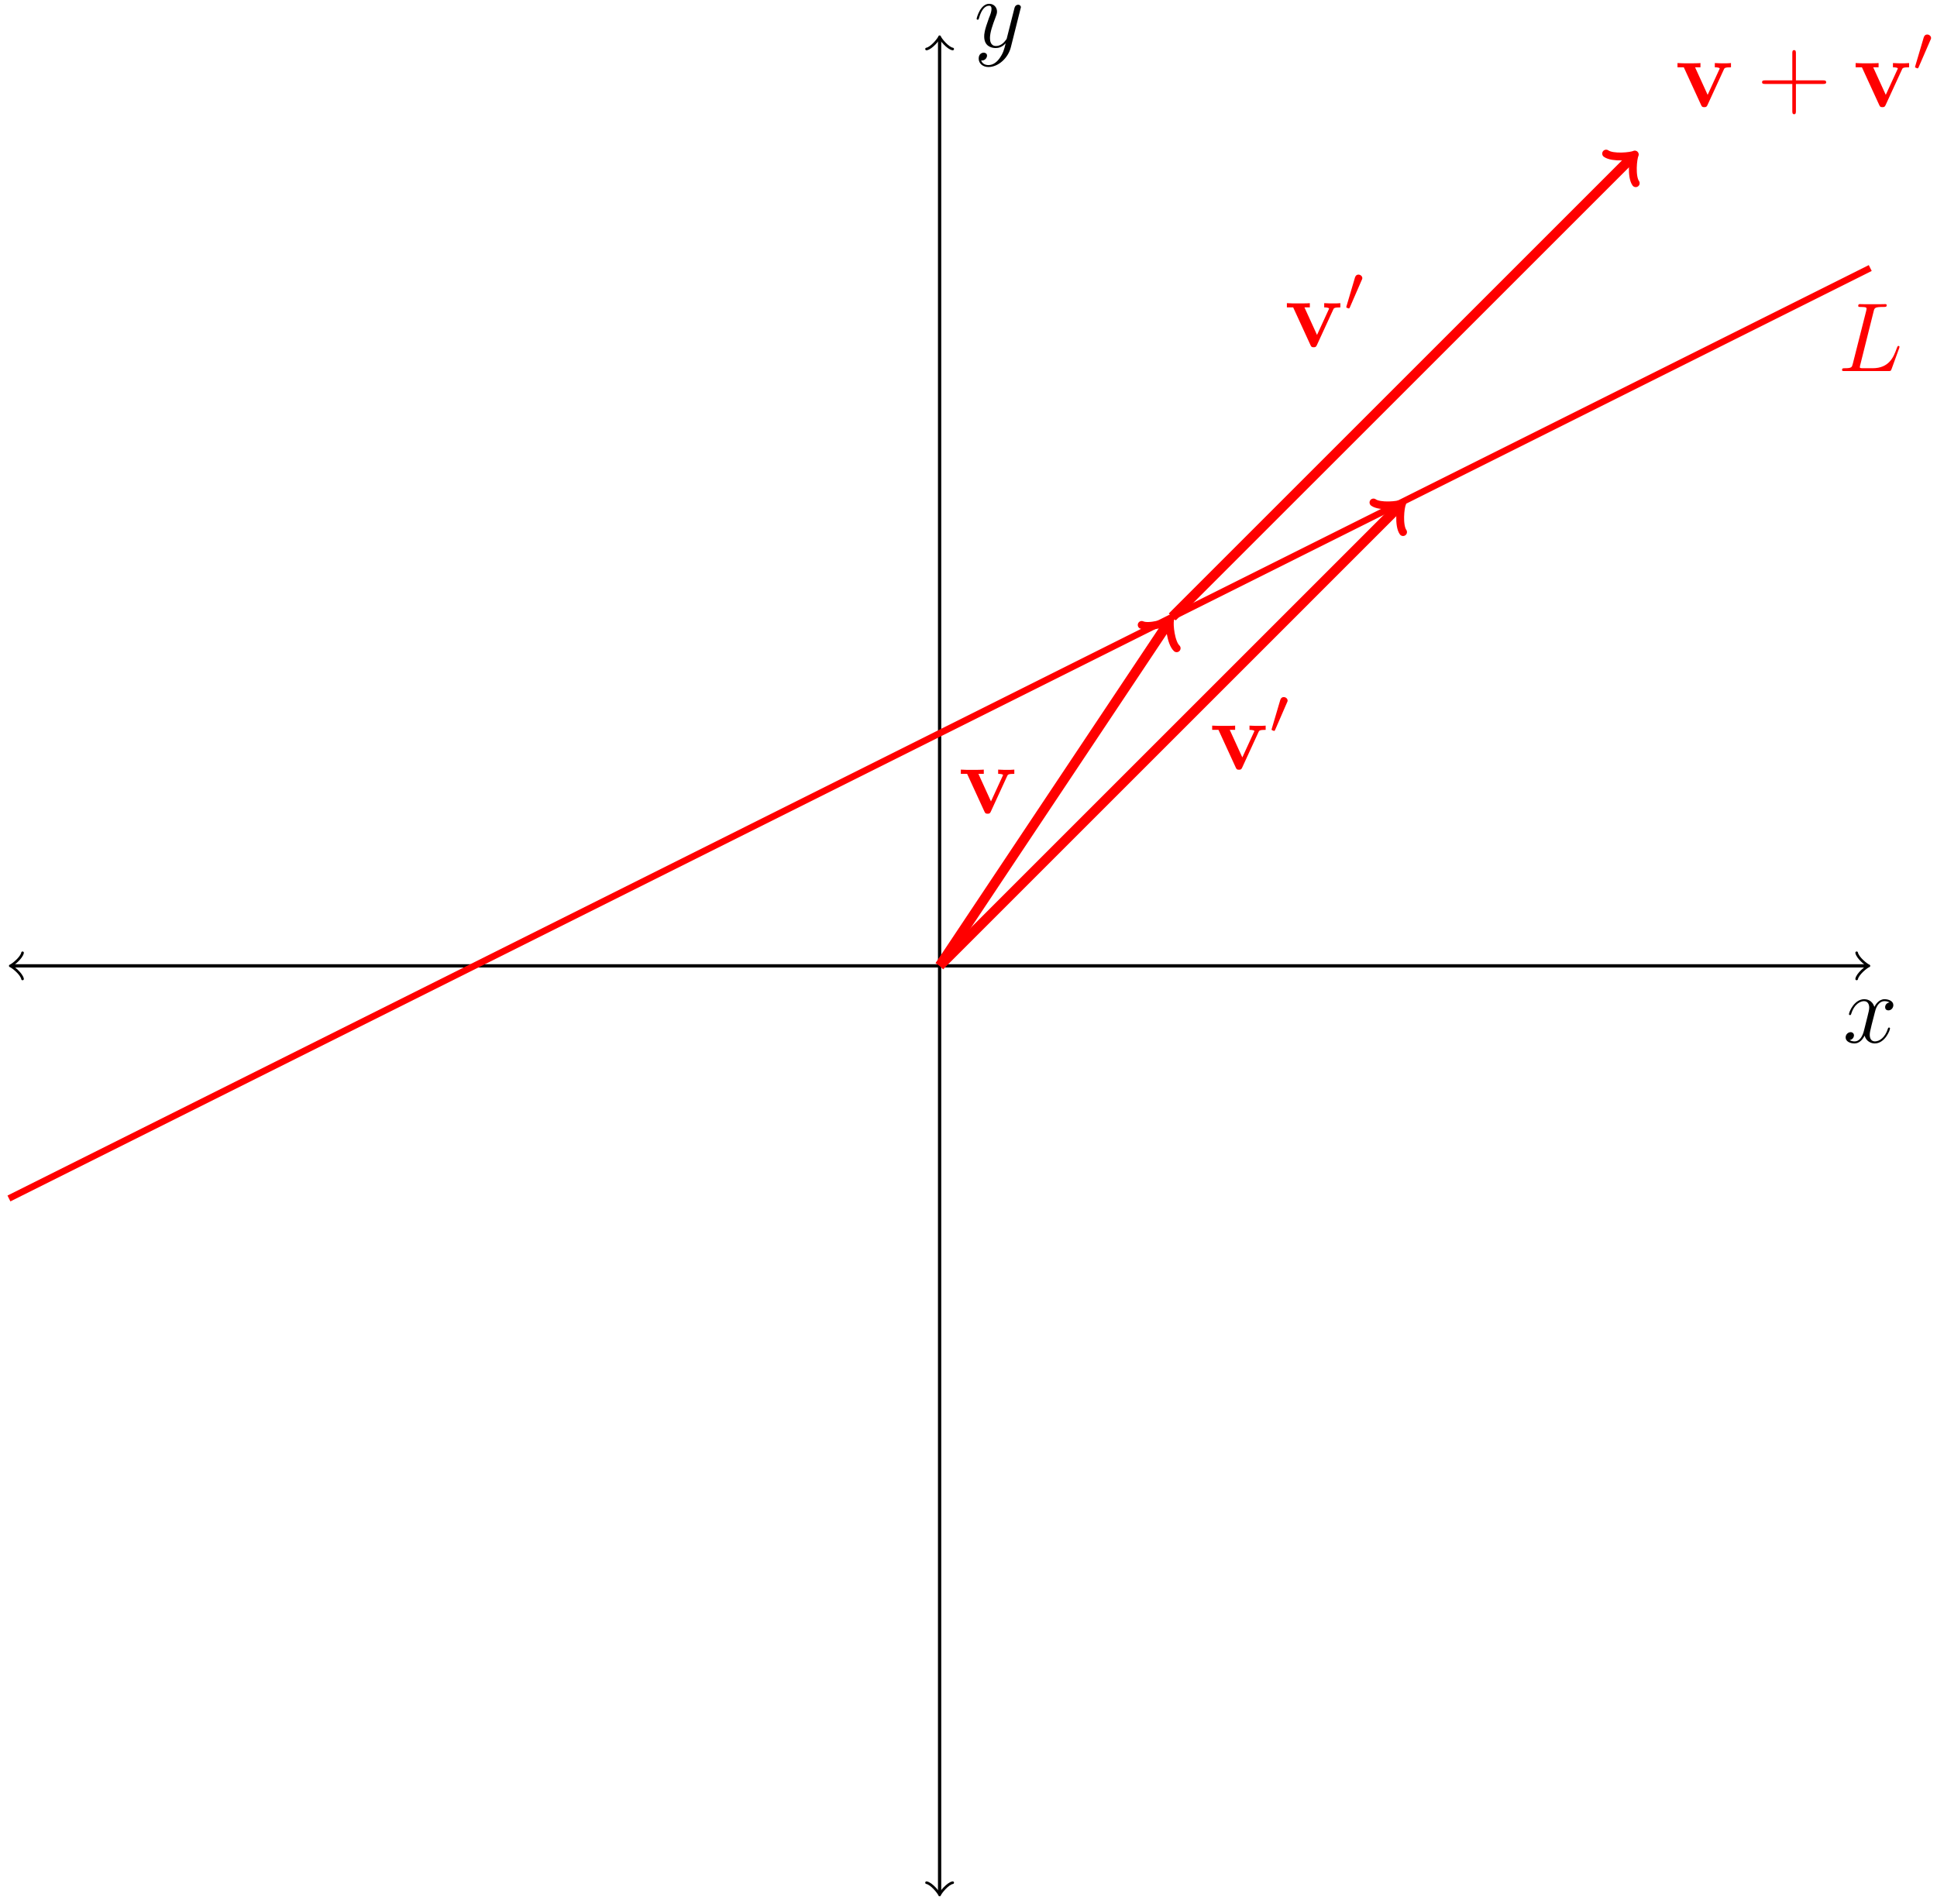
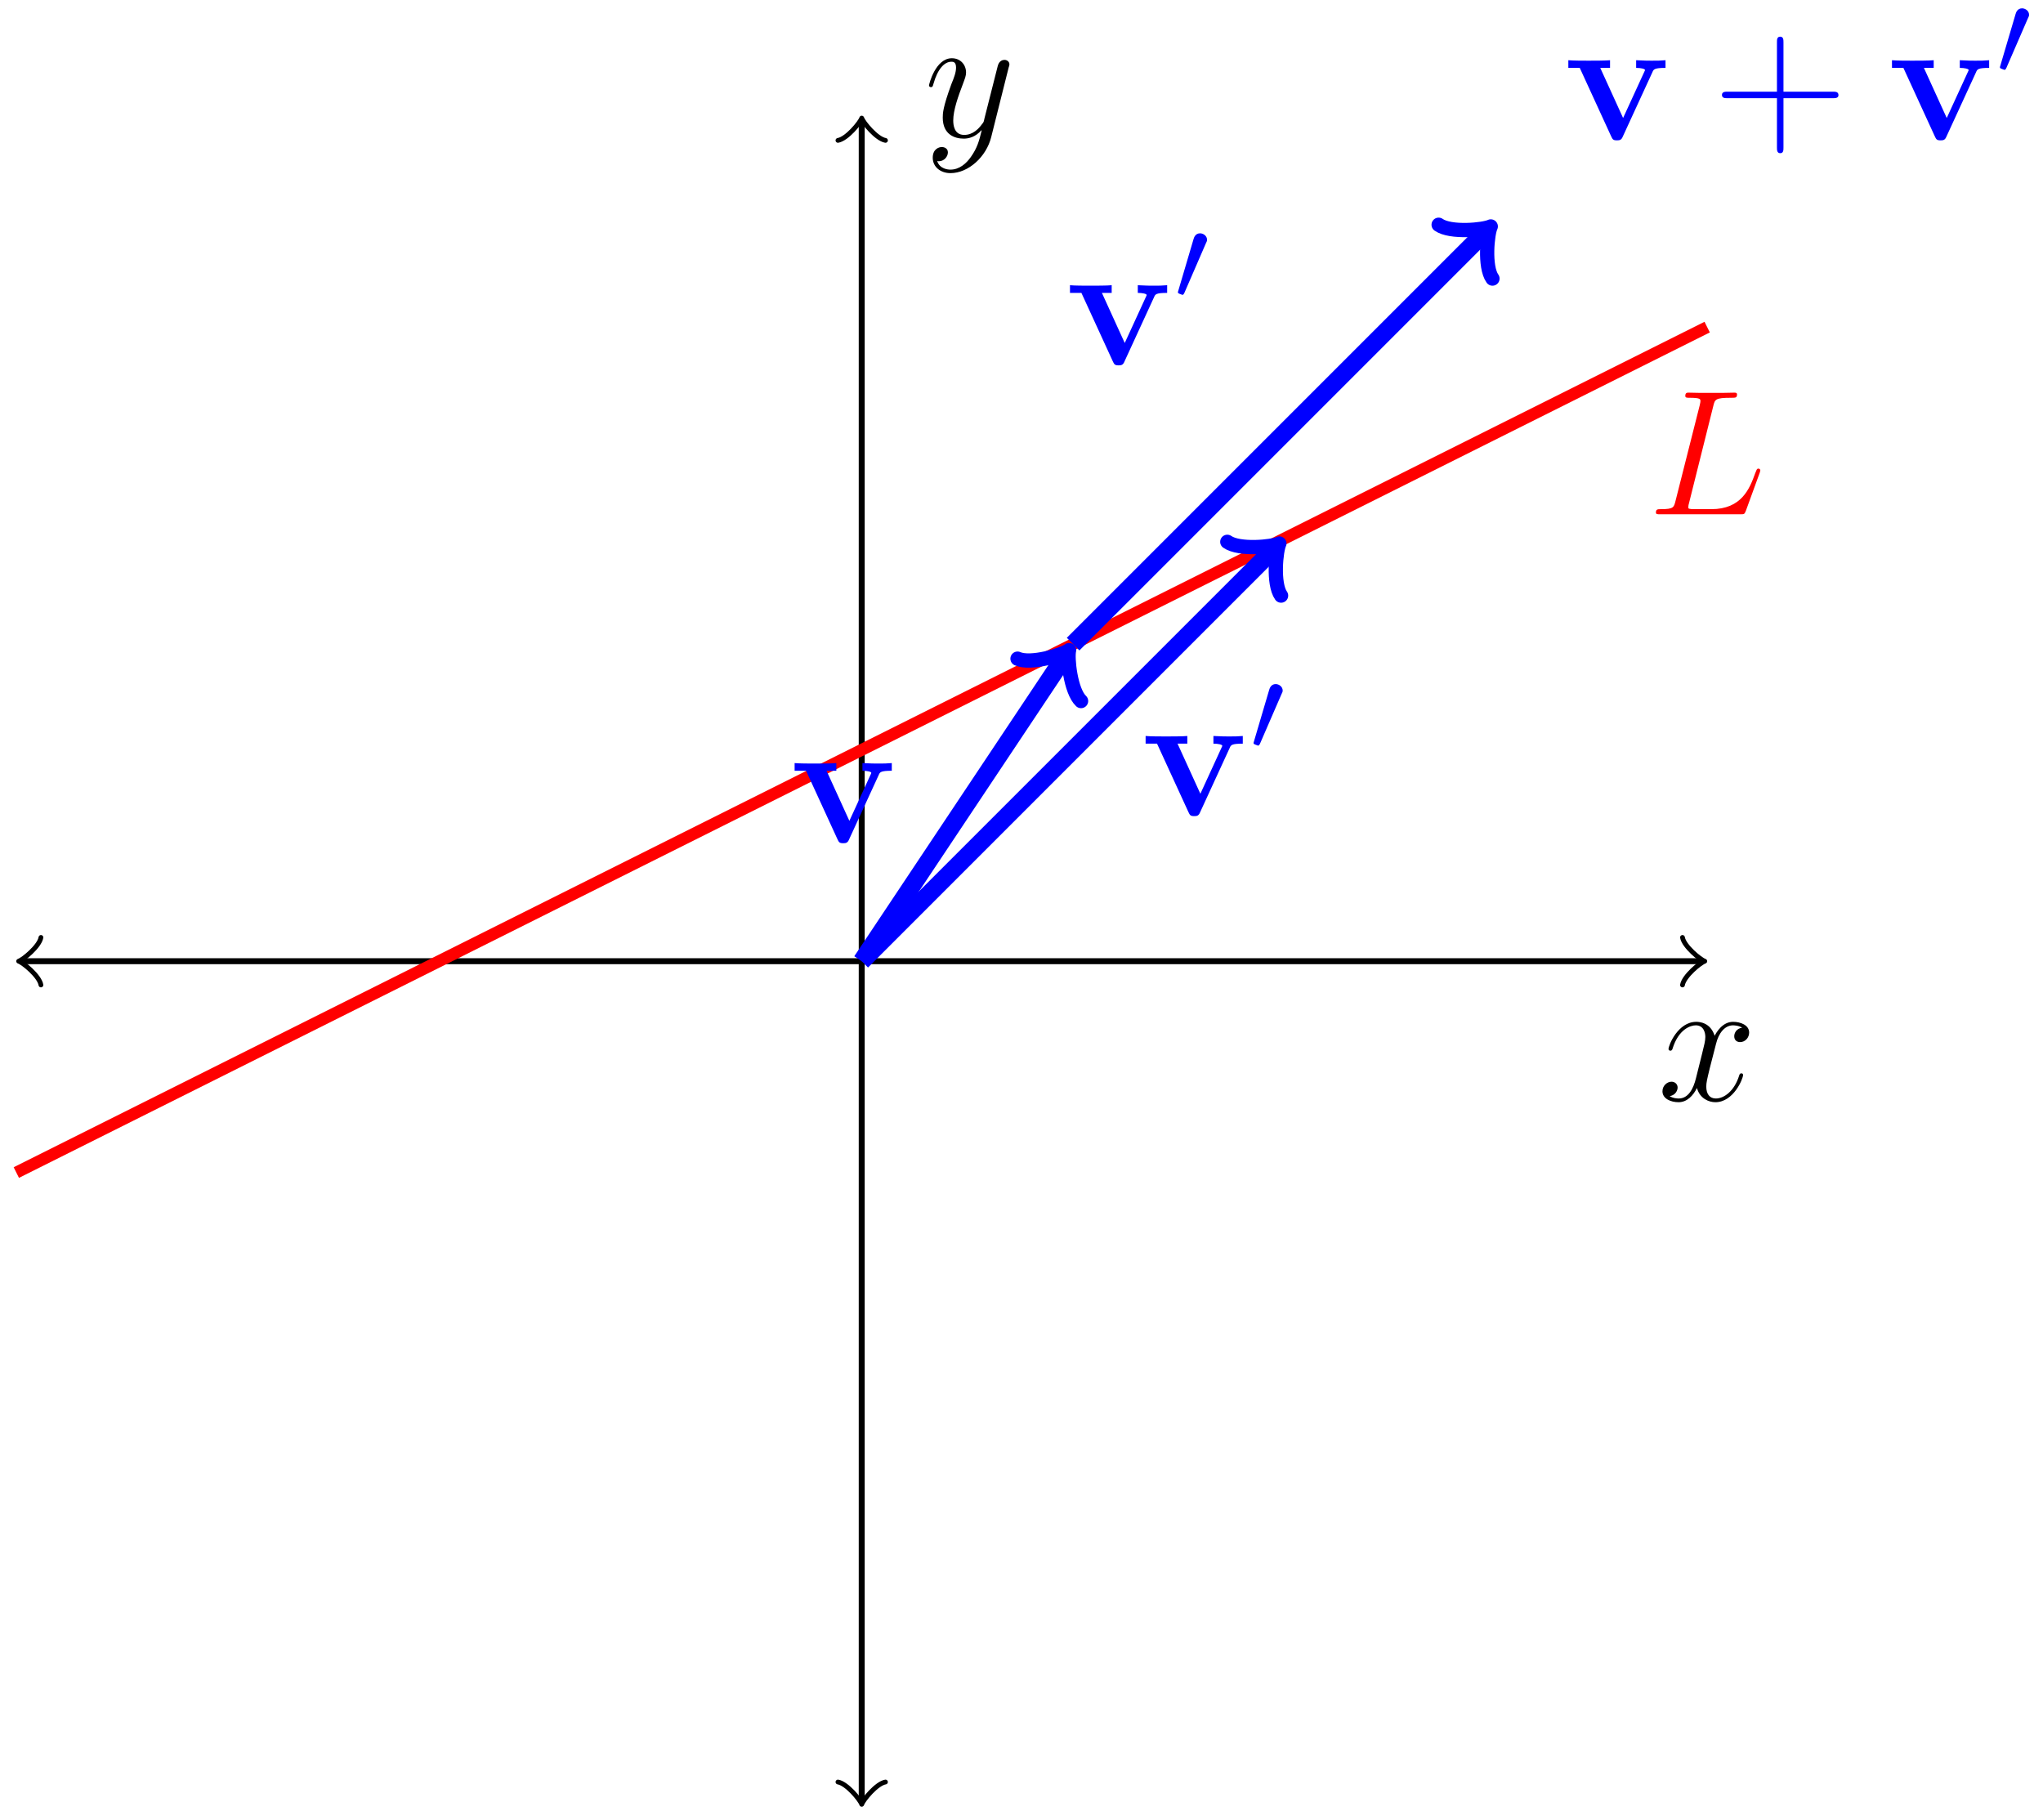
- <svg xmlns="http://www.w3.org/2000/svg" xmlns:xlink="http://www.w3.org/1999/xlink" width="236pt" height="232pt" viewBox="0 0 236 232" version="1.1">
+ <svg xmlns="http://www.w3.org/2000/svg" xmlns:xlink="http://www.w3.org/1999/xlink" width="137pt" height="122pt" viewBox="0 0 137 122" version="1.1">
  <defs>
    <g>
      <symbol overflow="visible" id="glyph0-0">
        <path style="stroke:none;" d="" />
      </symbol>
      <symbol overflow="visible" id="glyph0-1">
        <path style="stroke:none;" d="M 5.672 -4.875 C 5.281 -4.812 5.141 -4.516 5.141 -4.297 C 5.141 -4 5.359 -3.906 5.531 -3.906 C 5.891 -3.906 6.141 -4.219 6.141 -4.547 C 6.141 -5.047 5.562 -5.266 5.062 -5.266 C 4.344 -5.266 3.938 -4.547 3.828 -4.328 C 3.547 -5.219 2.812 -5.266 2.594 -5.266 C 1.375 -5.266 0.734 -3.703 0.734 -3.438 C 0.734 -3.391 0.781 -3.328 0.859 -3.328 C 0.953 -3.328 0.984 -3.406 1 -3.453 C 1.406 -4.781 2.219 -5.031 2.562 -5.031 C 3.094 -5.031 3.203 -4.531 3.203 -4.25 C 3.203 -3.984 3.125 -3.703 2.984 -3.125 L 2.578 -1.5 C 2.406 -0.781 2.062 -0.125 1.422 -0.125 C 1.359 -0.125 1.062 -0.125 0.812 -0.281 C 1.25 -0.359 1.344 -0.719 1.344 -0.859 C 1.344 -1.094 1.156 -1.25 0.938 -1.25 C 0.641 -1.25 0.328 -0.984 0.328 -0.609 C 0.328 -0.109 0.891 0.125 1.406 0.125 C 1.984 0.125 2.391 -0.328 2.641 -0.828 C 2.828 -0.125 3.438 0.125 3.875 0.125 C 5.094 0.125 5.734 -1.453 5.734 -1.703 C 5.734 -1.766 5.688 -1.812 5.625 -1.812 C 5.516 -1.812 5.5 -1.75 5.469 -1.656 C 5.141 -0.609 4.453 -0.125 3.906 -0.125 C 3.484 -0.125 3.266 -0.438 3.266 -0.922 C 3.266 -1.188 3.312 -1.375 3.5 -2.156 L 3.922 -3.797 C 4.094 -4.5 4.5 -5.031 5.062 -5.031 C 5.078 -5.031 5.422 -5.031 5.672 -4.875 Z M 5.672 -4.875 " />
      </symbol>
      <symbol overflow="visible" id="glyph0-2">
        <path style="stroke:none;" d="M 3.141 1.344 C 2.828 1.797 2.359 2.203 1.766 2.203 C 1.625 2.203 1.047 2.172 0.875 1.625 C 0.906 1.641 0.969 1.641 0.984 1.641 C 1.344 1.641 1.594 1.328 1.594 1.047 C 1.594 0.781 1.359 0.688 1.188 0.688 C 0.984 0.688 0.578 0.828 0.578 1.406 C 0.578 2.016 1.094 2.438 1.766 2.438 C 2.969 2.438 4.172 1.344 4.5 0.016 L 5.672 -4.656 C 5.688 -4.703 5.719 -4.781 5.719 -4.859 C 5.719 -5.031 5.562 -5.156 5.391 -5.156 C 5.281 -5.156 5.031 -5.109 4.938 -4.75 L 4.047 -1.234 C 4 -1.016 4 -0.984 3.891 -0.859 C 3.656 -0.531 3.266 -0.125 2.688 -0.125 C 2.016 -0.125 1.953 -0.781 1.953 -1.094 C 1.953 -1.781 2.281 -2.703 2.609 -3.562 C 2.734 -3.906 2.812 -4.078 2.812 -4.312 C 2.812 -4.812 2.453 -5.266 1.859 -5.266 C 0.766 -5.266 0.328 -3.531 0.328 -3.438 C 0.328 -3.391 0.375 -3.328 0.453 -3.328 C 0.562 -3.328 0.578 -3.375 0.625 -3.547 C 0.906 -4.547 1.359 -5.031 1.828 -5.031 C 1.938 -5.031 2.141 -5.031 2.141 -4.641 C 2.141 -4.328 2.016 -3.984 1.828 -3.531 C 1.25 -1.953 1.25 -1.562 1.25 -1.281 C 1.25 -0.141 2.062 0.125 2.656 0.125 C 3 0.125 3.438 0.016 3.844 -0.438 L 3.859 -0.422 C 3.688 0.281 3.562 0.75 3.141 1.344 Z M 3.141 1.344 " />
      </symbol>
      <symbol overflow="visible" id="glyph0-3">
        <path style="stroke:none;" d="M 4.391 -7.25 C 4.5 -7.703 4.531 -7.812 5.578 -7.812 C 5.906 -7.812 5.984 -7.812 5.984 -8.047 C 5.984 -8.156 5.859 -8.156 5.812 -8.156 C 5.562 -8.156 5.297 -8.141 5.062 -8.141 L 3.453 -8.141 C 3.234 -8.141 2.969 -8.156 2.734 -8.156 C 2.641 -8.156 2.516 -8.156 2.516 -7.938 C 2.516 -7.812 2.625 -7.812 2.797 -7.812 C 3.531 -7.812 3.531 -7.719 3.531 -7.594 C 3.531 -7.562 3.531 -7.5 3.484 -7.312 L 1.859 -0.891 C 1.75 -0.469 1.734 -0.344 0.891 -0.344 C 0.672 -0.344 0.547 -0.344 0.547 -0.125 C 0.547 0 0.625 0 0.859 0 L 6.219 0 C 6.484 0 6.484 -0.016 6.578 -0.234 L 7.5 -2.766 C 7.516 -2.828 7.547 -2.906 7.547 -2.938 C 7.547 -3.016 7.484 -3.062 7.422 -3.062 C 7.406 -3.062 7.344 -3.062 7.328 -3.016 C 7.297 -3 7.297 -2.969 7.203 -2.75 C 6.828 -1.703 6.281 -0.344 4.266 -0.344 L 3.125 -0.344 C 2.953 -0.344 2.922 -0.344 2.859 -0.359 C 2.719 -0.375 2.719 -0.391 2.719 -0.484 C 2.719 -0.578 2.734 -0.641 2.766 -0.75 Z M 4.391 -7.25 " />
      </symbol>
      <symbol overflow="visible" id="glyph1-0">
        <path style="stroke:none;" d="" />
      </symbol>
      <symbol overflow="visible" id="glyph1-1">
        <path style="stroke:none;" d="M 5.922 -4.516 C 6 -4.703 6.047 -4.797 6.797 -4.797 L 6.797 -5.312 C 6.375 -5.281 6.344 -5.281 5.859 -5.281 C 5.531 -5.281 5.516 -5.281 4.828 -5.312 L 4.828 -4.797 C 5.156 -4.797 5.422 -4.734 5.422 -4.656 C 5.422 -4.641 5.422 -4.625 5.359 -4.5 L 3.953 -1.438 L 2.422 -4.797 L 3.078 -4.797 L 3.078 -5.312 C 2.797 -5.281 1.953 -5.281 1.641 -5.281 C 1.297 -5.281 0.594 -5.281 0.281 -5.312 L 0.281 -4.797 L 1.047 -4.797 L 3.141 -0.234 C 3.25 0 3.281 0.062 3.547 0.062 C 3.734 0.062 3.844 0.031 3.938 -0.203 Z M 5.922 -4.516 " />
      </symbol>
      <symbol overflow="visible" id="glyph2-0">
        <path style="stroke:none;" d="" />
      </symbol>
      <symbol overflow="visible" id="glyph2-1">
        <path style="stroke:none;" d="M 2.109 -3.781 C 2.156 -3.875 2.188 -3.938 2.188 -4.016 C 2.188 -4.281 1.938 -4.453 1.719 -4.453 C 1.406 -4.453 1.312 -4.172 1.281 -4.062 L 0.266 -0.625 C 0.234 -0.531 0.234 -0.516 0.234 -0.5 C 0.234 -0.438 0.281 -0.422 0.359 -0.391 C 0.516 -0.328 0.531 -0.328 0.547 -0.328 C 0.562 -0.328 0.609 -0.328 0.672 -0.469 Z M 2.109 -3.781 " />
      </symbol>
      <symbol overflow="visible" id="glyph3-0">
        <path style="stroke:none;" d="" />
      </symbol>
      <symbol overflow="visible" id="glyph3-1">
        <path style="stroke:none;" d="M 4.766 -2.766 L 8.062 -2.766 C 8.234 -2.766 8.453 -2.766 8.453 -2.969 C 8.453 -3.203 8.25 -3.203 8.062 -3.203 L 4.766 -3.203 L 4.766 -6.5 C 4.766 -6.672 4.766 -6.891 4.547 -6.891 C 4.328 -6.891 4.328 -6.688 4.328 -6.5 L 4.328 -3.203 L 1.031 -3.203 C 0.859 -3.203 0.641 -3.203 0.641 -2.984 C 0.641 -2.766 0.844 -2.766 1.031 -2.766 L 4.328 -2.766 L 4.328 0.531 C 4.328 0.703 4.328 0.922 4.547 0.922 C 4.766 0.922 4.766 0.719 4.766 0.531 Z M 4.766 -2.766 " />
      </symbol>
    </g>
  </defs>
  <g id="surface1">
-     <path style="fill:none;stroke-width:0.399;stroke-linecap:butt;stroke-linejoin:miter;stroke:rgb(0%,0%,0%);stroke-opacity:1;stroke-miterlimit:10;" d="M -112.928 -0.001 L 112.927 -0.001 " transform="matrix(1,0,0,-1,114.479,117.706)" />
-     <path style="fill:none;stroke-width:0.319;stroke-linecap:round;stroke-linejoin:round;stroke:rgb(0%,0%,0%);stroke-opacity:1;stroke-miterlimit:10;" d="M -1.196 1.595 C -1.094 0.997 -0.001 0.099 0.3 0.001 C -0.001 -0.101 -1.094 -0.995 -1.196 -1.593 " transform="matrix(-1,0,0,1,1.55004,117.706)" />
-     <path style="fill:none;stroke-width:0.319;stroke-linecap:round;stroke-linejoin:round;stroke:rgb(0%,0%,0%);stroke-opacity:1;stroke-miterlimit:10;" d="M -1.197 1.593 C -1.095 0.995 -0.002 0.101 0.299 -0.001 C -0.002 -0.099 -1.095 -0.997 -1.197 -1.595 " transform="matrix(1,0,0,-1,227.408,117.706)" />
+     <path style="fill:none;stroke-width:0.399;stroke-linecap:butt;stroke-linejoin:miter;stroke:rgb(0%,0%,0%);stroke-opacity:1;stroke-miterlimit:10;" d="M -56.235 -0 L 56.234 -0 " transform="matrix(1,0,0,-1,57.786,64.453)" />
+     <path style="fill:none;stroke-width:0.319;stroke-linecap:round;stroke-linejoin:round;stroke:rgb(0%,0%,0%);stroke-opacity:1;stroke-miterlimit:10;" d="M -1.195 1.594 C -1.098 0.996 -0 0.098 0.301 0 C -0 -0.101 -1.098 -0.996 -1.195 -1.594 " transform="matrix(-1,0,0,1,1.55066,64.453)" />
+     <path style="fill:none;stroke-width:0.319;stroke-linecap:round;stroke-linejoin:round;stroke:rgb(0%,0%,0%);stroke-opacity:1;stroke-miterlimit:10;" d="M -1.197 1.594 C -1.096 0.996 -0.002 0.101 0.299 -0 C -0.002 -0.098 -1.096 -0.996 -1.197 -1.594 " transform="matrix(1,0,0,-1,114.0213,64.453)" />
    <g style="fill:rgb(0%,0%,0%);fill-opacity:1;">
-       <use xlink:href="#glyph0-1" x="224.54" y="127.037" />
+       <use xlink:href="#glyph0-1" x="111.154" y="73.784" />
    </g>
-     <path style="fill:none;stroke-width:0.399;stroke-linecap:butt;stroke-linejoin:miter;stroke:rgb(0%,0%,0%);stroke-opacity:1;stroke-miterlimit:10;" d="M 0.001 -112.931 L 0.001 112.929 " transform="matrix(1,0,0,-1,114.479,117.706)" />
-     <path style="fill:none;stroke-width:0.319;stroke-linecap:round;stroke-linejoin:round;stroke:rgb(0%,0%,0%);stroke-opacity:1;stroke-miterlimit:10;" d="M -1.197 1.595 C -1.096 0.998 0.002 0.099 0.299 0.001 C 0.002 -0.1 -1.096 -0.995 -1.197 -1.592 " transform="matrix(0,1,1,0,114.479,230.635)" />
-     <path style="fill:none;stroke-width:0.319;stroke-linecap:round;stroke-linejoin:round;stroke:rgb(0%,0%,0%);stroke-opacity:1;stroke-miterlimit:10;" d="M -1.196 1.592 C -1.094 0.995 -0 0.1 0.3 -0.001 C -0 -0.099 -1.094 -0.998 -1.196 -1.595 " transform="matrix(0,-1,-1,0,114.479,4.77704)" />
+     <path style="fill:none;stroke-width:0.399;stroke-linecap:butt;stroke-linejoin:miter;stroke:rgb(0%,0%,0%);stroke-opacity:1;stroke-miterlimit:10;" d="M -0.001 -56.234 L -0.001 56.234 " transform="matrix(1,0,0,-1,57.786,64.453)" />
+     <path style="fill:none;stroke-width:0.319;stroke-linecap:round;stroke-linejoin:round;stroke:rgb(0%,0%,0%);stroke-opacity:1;stroke-miterlimit:10;" d="M -1.196 1.593 C -1.095 0.995 -0.001 0.101 0.3 -0.001 C -0.001 -0.099 -1.095 -0.997 -1.196 -1.595 " transform="matrix(0,1,1,0,57.786,120.6883)" />
+     <path style="fill:none;stroke-width:0.319;stroke-linecap:round;stroke-linejoin:round;stroke:rgb(0%,0%,0%);stroke-opacity:1;stroke-miterlimit:10;" d="M -1.196 1.595 C -1.095 0.997 -0.001 0.099 0.3 0.001 C -0.001 -0.101 -1.095 -0.995 -1.196 -1.593 " transform="matrix(0,-1,-1,0,57.786,8.21766)" />
    <g style="fill:rgb(0%,0%,0%);fill-opacity:1;">
-       <use xlink:href="#glyph0-2" x="118.663" y="5.73" />
+       <use xlink:href="#glyph0-2" x="61.97" y="9.171" />
    </g>
-     <path style="fill:none;stroke-width:0.797;stroke-linecap:butt;stroke-linejoin:miter;stroke:rgb(100%,0%,0%);stroke-opacity:1;stroke-miterlimit:10;" d="M -113.389 -28.349 L 113.388 85.042 " transform="matrix(1,0,0,-1,114.479,117.706)" />
+     <path style="fill:none;stroke-width:0.797;stroke-linecap:butt;stroke-linejoin:miter;stroke:rgb(100%,0%,0%);stroke-opacity:1;stroke-miterlimit:10;" d="M -56.692 -14.172 L 56.694 42.519 " transform="matrix(1,0,0,-1,57.786,64.453)" />
    <g style="fill:rgb(100%,0%,0%);fill-opacity:1;">
-       <use xlink:href="#glyph0-3" x="223.884" y="45.218" />
+       <use xlink:href="#glyph0-3" x="110.497" y="34.485" />
    </g>
-     <path style="fill:none;stroke-width:1.196;stroke-linecap:butt;stroke-linejoin:miter;stroke:rgb(100%,0%,0%);stroke-opacity:1;stroke-miterlimit:10;" d="M 0.001 -0.001 L 27.814 41.722 " transform="matrix(1,0,0,-1,114.479,117.706)" />
-     <path style="fill:none;stroke-width:0.956;stroke-linecap:round;stroke-linejoin:round;stroke:rgb(100%,0%,0%);stroke-opacity:1;stroke-miterlimit:10;" d="M -1.911 2.55 C -1.751 1.595 0 0.16 0.477 0 C -0.002 -0.16 -1.755 -1.595 -1.912 -2.552 " transform="matrix(0.55641,-0.8346,-0.8346,-0.55641,142.2936,75.98402)" />
-     <g style="fill:rgb(100%,0%,0%);fill-opacity:1;">
-       <use xlink:href="#glyph1-1" x="116.785" y="99.103" />
+     <path style="fill:none;stroke-width:1.196;stroke-linecap:butt;stroke-linejoin:miter;stroke:rgb(0%,0%,100%);stroke-opacity:1;stroke-miterlimit:10;" d="M -0.001 -0 L 13.64 20.461 " transform="matrix(1,0,0,-1,57.786,64.453)" />
+     <path style="fill:none;stroke-width:0.956;stroke-linecap:round;stroke-linejoin:round;stroke:rgb(0%,0%,100%);stroke-opacity:1;stroke-miterlimit:10;" d="M -1.912 2.551 C -1.753 1.595 -0.001 0.16 0.476 0.001 C 0 -0.157 -1.752 -1.593 -1.913 -2.552 " transform="matrix(0.55641,-0.8346,-0.8346,-0.55641,71.42724,43.99112)" />
+     <g style="fill:rgb(0%,0%,100%);fill-opacity:1;">
+       <use xlink:href="#glyph1-1" x="53.005" y="56.48" />
    </g>
-     <path style="fill:none;stroke-width:1.196;stroke-linecap:butt;stroke-linejoin:miter;stroke:rgb(100%,0%,0%);stroke-opacity:1;stroke-miterlimit:10;" d="M 0.001 -0.001 L 56.017 56.019 " transform="matrix(1,0,0,-1,114.479,117.706)" />
-     <path style="fill:none;stroke-width:0.956;stroke-linecap:round;stroke-linejoin:round;stroke:rgb(100%,0%,0%);stroke-opacity:1;stroke-miterlimit:10;" d="M -1.913 2.55 C -1.753 1.595 0.001 0.161 0.479 -0.002 C 0.001 -0.159 -1.753 -1.593 -1.913 -2.548 " transform="matrix(0.70712,-0.7071,-0.7071,-0.70712,170.4963,61.68868)" />
-     <g style="fill:rgb(100%,0%,0%);fill-opacity:1;">
-       <use xlink:href="#glyph1-1" x="147.408" y="93.742" />
+     <path style="fill:none;stroke-width:1.196;stroke-linecap:butt;stroke-linejoin:miter;stroke:rgb(0%,0%,100%);stroke-opacity:1;stroke-miterlimit:10;" d="M -0.001 -0 L 27.671 27.672 " transform="matrix(1,0,0,-1,57.786,64.453)" />
+     <path style="fill:none;stroke-width:0.956;stroke-linecap:round;stroke-linejoin:round;stroke:rgb(0%,0%,100%);stroke-opacity:1;stroke-miterlimit:10;" d="M -1.913 2.55 C -1.753 1.594 0.001 0.161 0.476 0.001 C 0.001 -0.16 -1.753 -1.593 -1.913 -2.549 " transform="matrix(0.70712,-0.7071,-0.7071,-0.70712,85.4565,36.78248)" />
+     <g style="fill:rgb(0%,0%,100%);fill-opacity:1;">
+       <use xlink:href="#glyph1-1" x="76.542" y="54.663" />
    </g>
-     <g style="fill:rgb(100%,0%,0%);fill-opacity:1;">
-       <use xlink:href="#glyph2-1" x="154.693" y="89.404" />
+     <g style="fill:rgb(0%,0%,100%);fill-opacity:1;">
+       <use xlink:href="#glyph2-1" x="83.827" y="50.324" />
    </g>
-     <path style="fill:none;stroke-width:1.196;stroke-linecap:butt;stroke-linejoin:miter;stroke:rgb(100%,0%,0%);stroke-opacity:1;stroke-miterlimit:10;" d="M 28.345 42.519 L 84.365 98.538 " transform="matrix(1,0,0,-1,114.479,117.706)" />
-     <path style="fill:none;stroke-width:0.956;stroke-linecap:round;stroke-linejoin:round;stroke:rgb(100%,0%,0%);stroke-opacity:1;stroke-miterlimit:10;" d="M -1.913 2.549 C -1.753 1.594 0.001 0.16 0.476 -0 C 0.001 -0.16 -1.753 -1.594 -1.913 -2.55 " transform="matrix(0.70712,-0.7071,-0.7071,-0.70712,198.8431,19.16848)" />
-     <g style="fill:rgb(100%,0%,0%);fill-opacity:1;">
-       <use xlink:href="#glyph1-1" x="156.51" y="42.257" />
+     <path style="fill:none;stroke-width:1.196;stroke-linecap:butt;stroke-linejoin:miter;stroke:rgb(0%,0%,100%);stroke-opacity:1;stroke-miterlimit:10;" d="M 14.175 21.262 L 41.843 48.93 " transform="matrix(1,0,0,-1,57.786,64.453)" />
+     <path style="fill:none;stroke-width:0.956;stroke-linecap:round;stroke-linejoin:round;stroke:rgb(0%,0%,100%);stroke-opacity:1;stroke-miterlimit:10;" d="M -1.913 2.552 C -1.755 1.594 -0.001 0.16 0.479 -0 C -0.001 -0.16 -1.755 -1.594 -1.913 -2.552 " transform="matrix(0.70712,-0.7071,-0.7071,-0.70712,99.62989,15.52238)" />
+     <g style="fill:rgb(0%,0%,100%);fill-opacity:1;">
+       <use xlink:href="#glyph1-1" x="71.47" y="24.437" />
    </g>
-     <g style="fill:rgb(100%,0%,0%);fill-opacity:1;">
-       <use xlink:href="#glyph2-1" x="163.795" y="37.919" />
+     <g style="fill:rgb(0%,0%,100%);fill-opacity:1;">
+       <use xlink:href="#glyph2-1" x="78.755" y="20.098" />
    </g>
-     <g style="fill:rgb(100%,0%,0%);fill-opacity:1;">
-       <use xlink:href="#glyph1-1" x="204.102" y="12.997" />
+     <g style="fill:rgb(0%,0%,100%);fill-opacity:1;">
+       <use xlink:href="#glyph1-1" x="104.889" y="9.35" />
    </g>
-     <g style="fill:rgb(100%,0%,0%);fill-opacity:1;">
-       <use xlink:href="#glyph3-1" x="214.044" y="12.997" />
+     <g style="fill:rgb(0%,0%,100%);fill-opacity:1;">
+       <use xlink:href="#glyph3-1" x="114.831" y="9.35" />
    </g>
-     <g style="fill:rgb(100%,0%,0%);fill-opacity:1;">
-       <use xlink:href="#glyph1-1" x="225.805" y="12.997" />
+     <g style="fill:rgb(0%,0%,100%);fill-opacity:1;">
+       <use xlink:href="#glyph1-1" x="126.592" y="9.35" />
    </g>
-     <g style="fill:rgb(100%,0%,0%);fill-opacity:1;">
-       <use xlink:href="#glyph2-1" x="233.091" y="8.659" />
+     <g style="fill:rgb(0%,0%,100%);fill-opacity:1;">
+       <use xlink:href="#glyph2-1" x="133.878" y="5.011" />
    </g>
  </g>
</svg>
